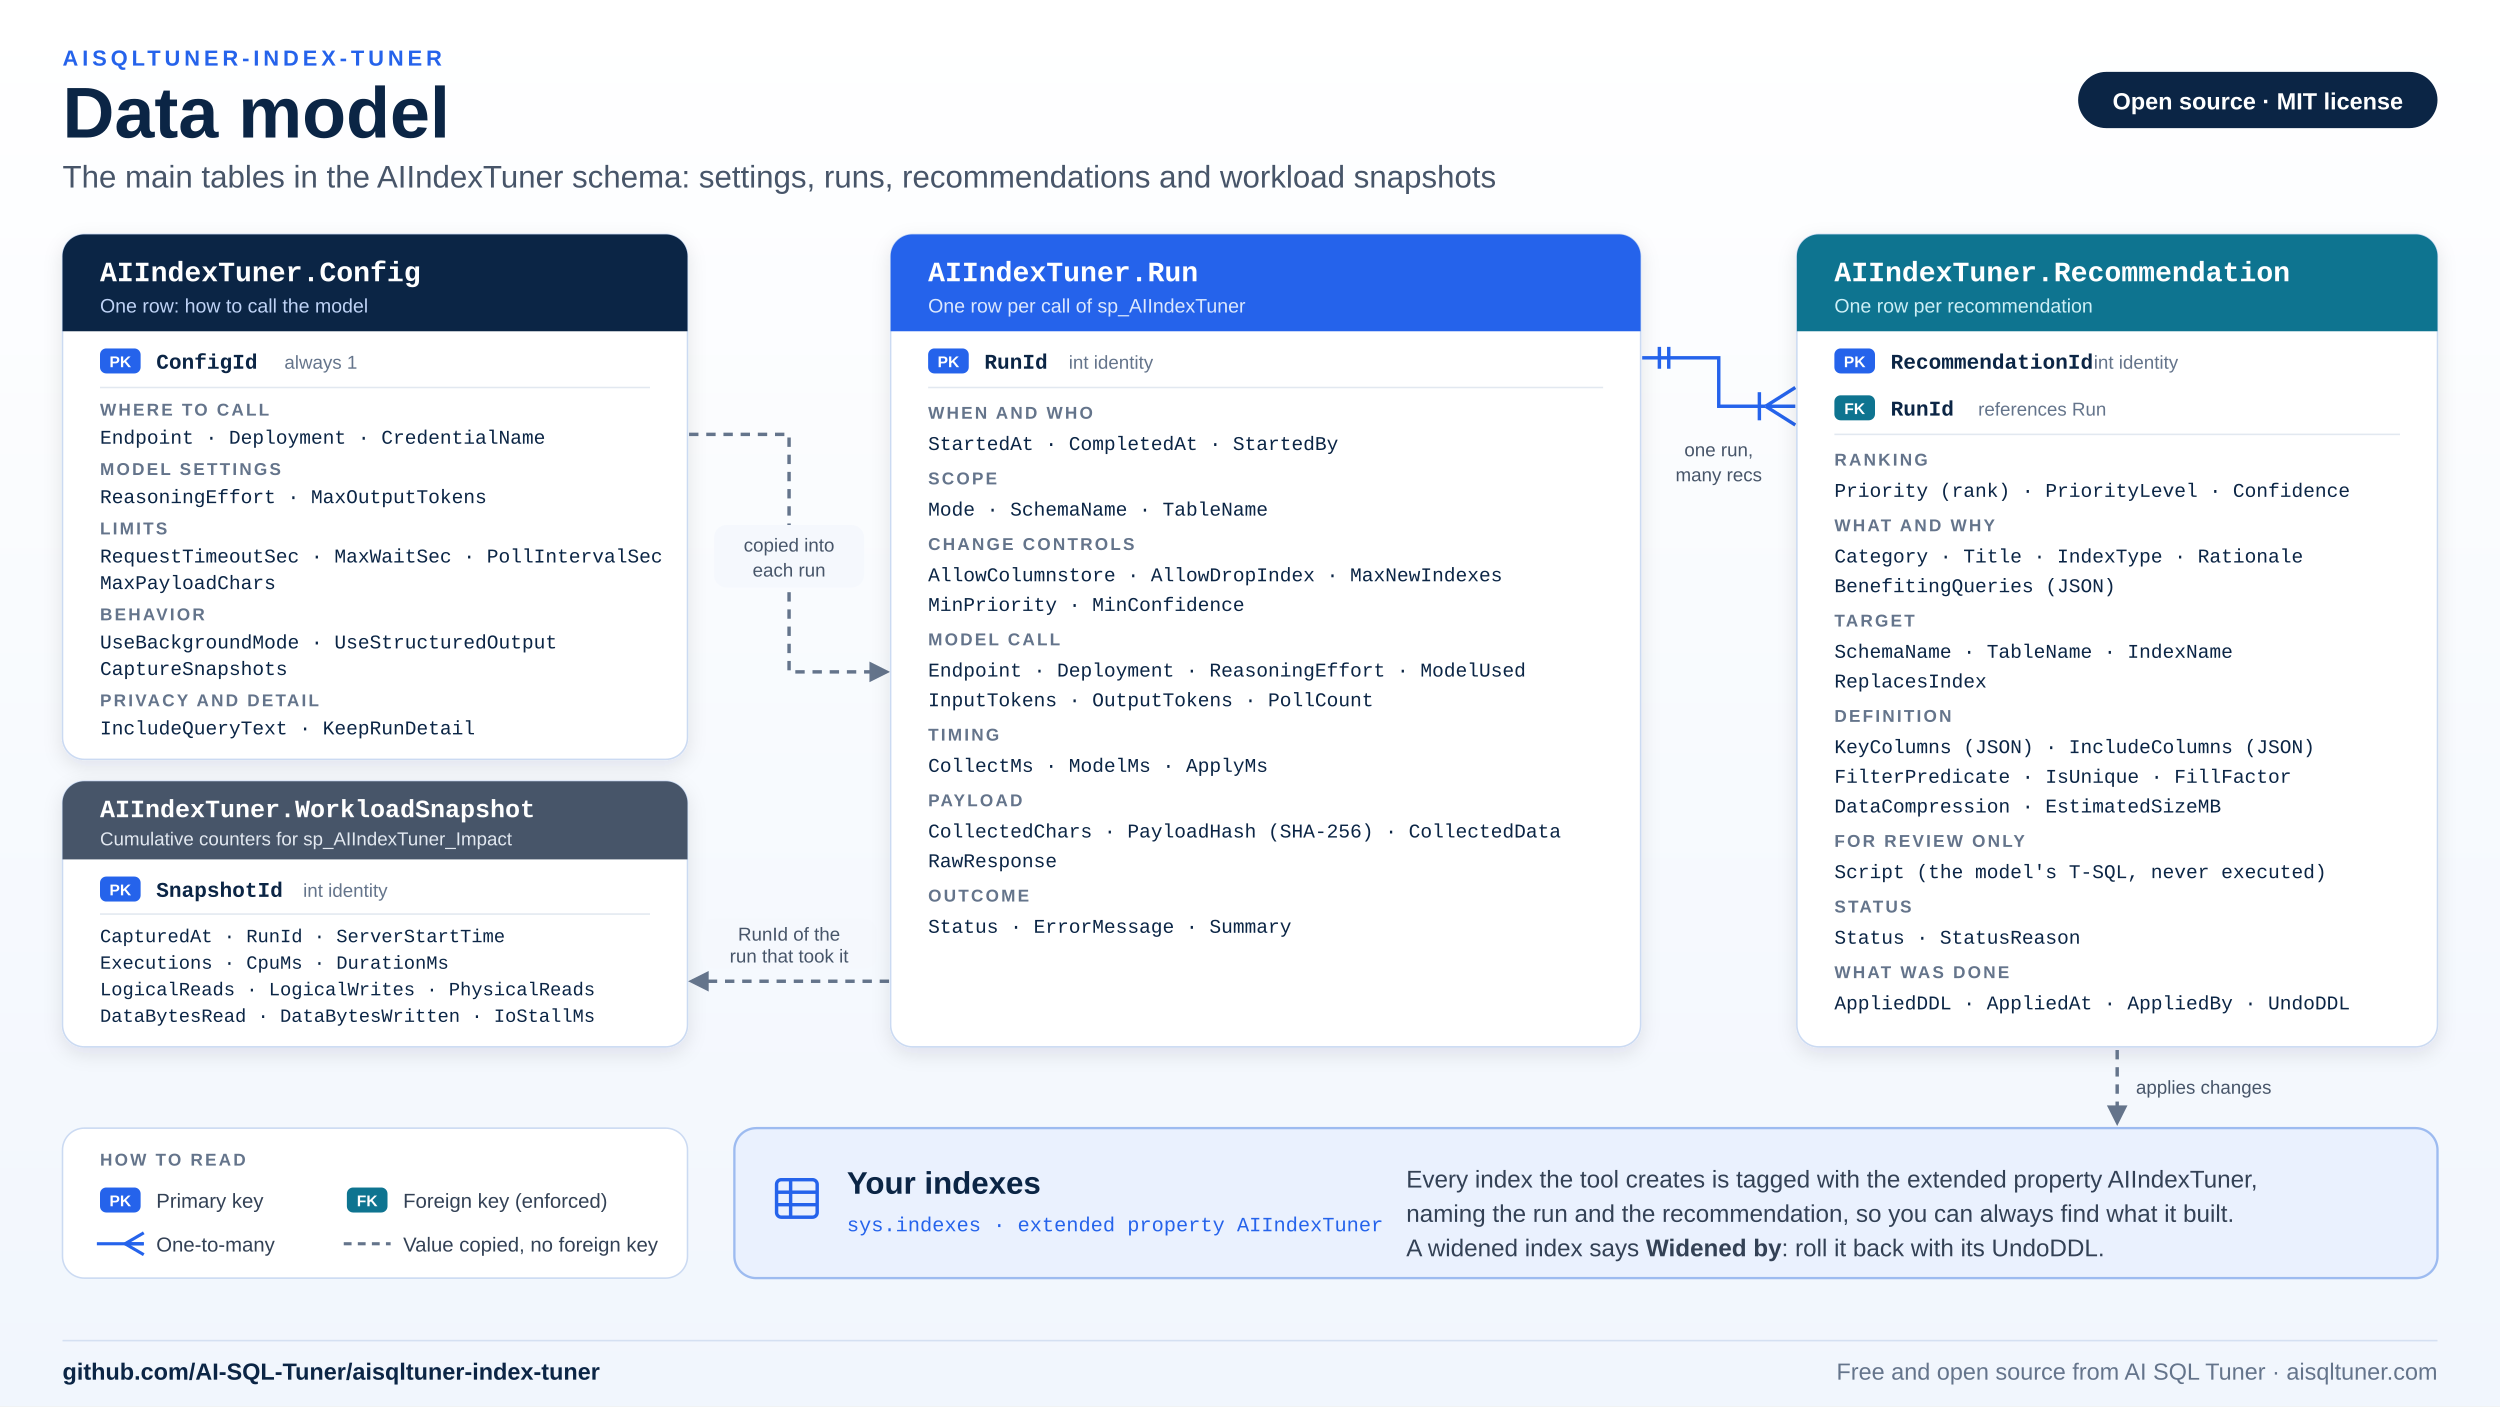
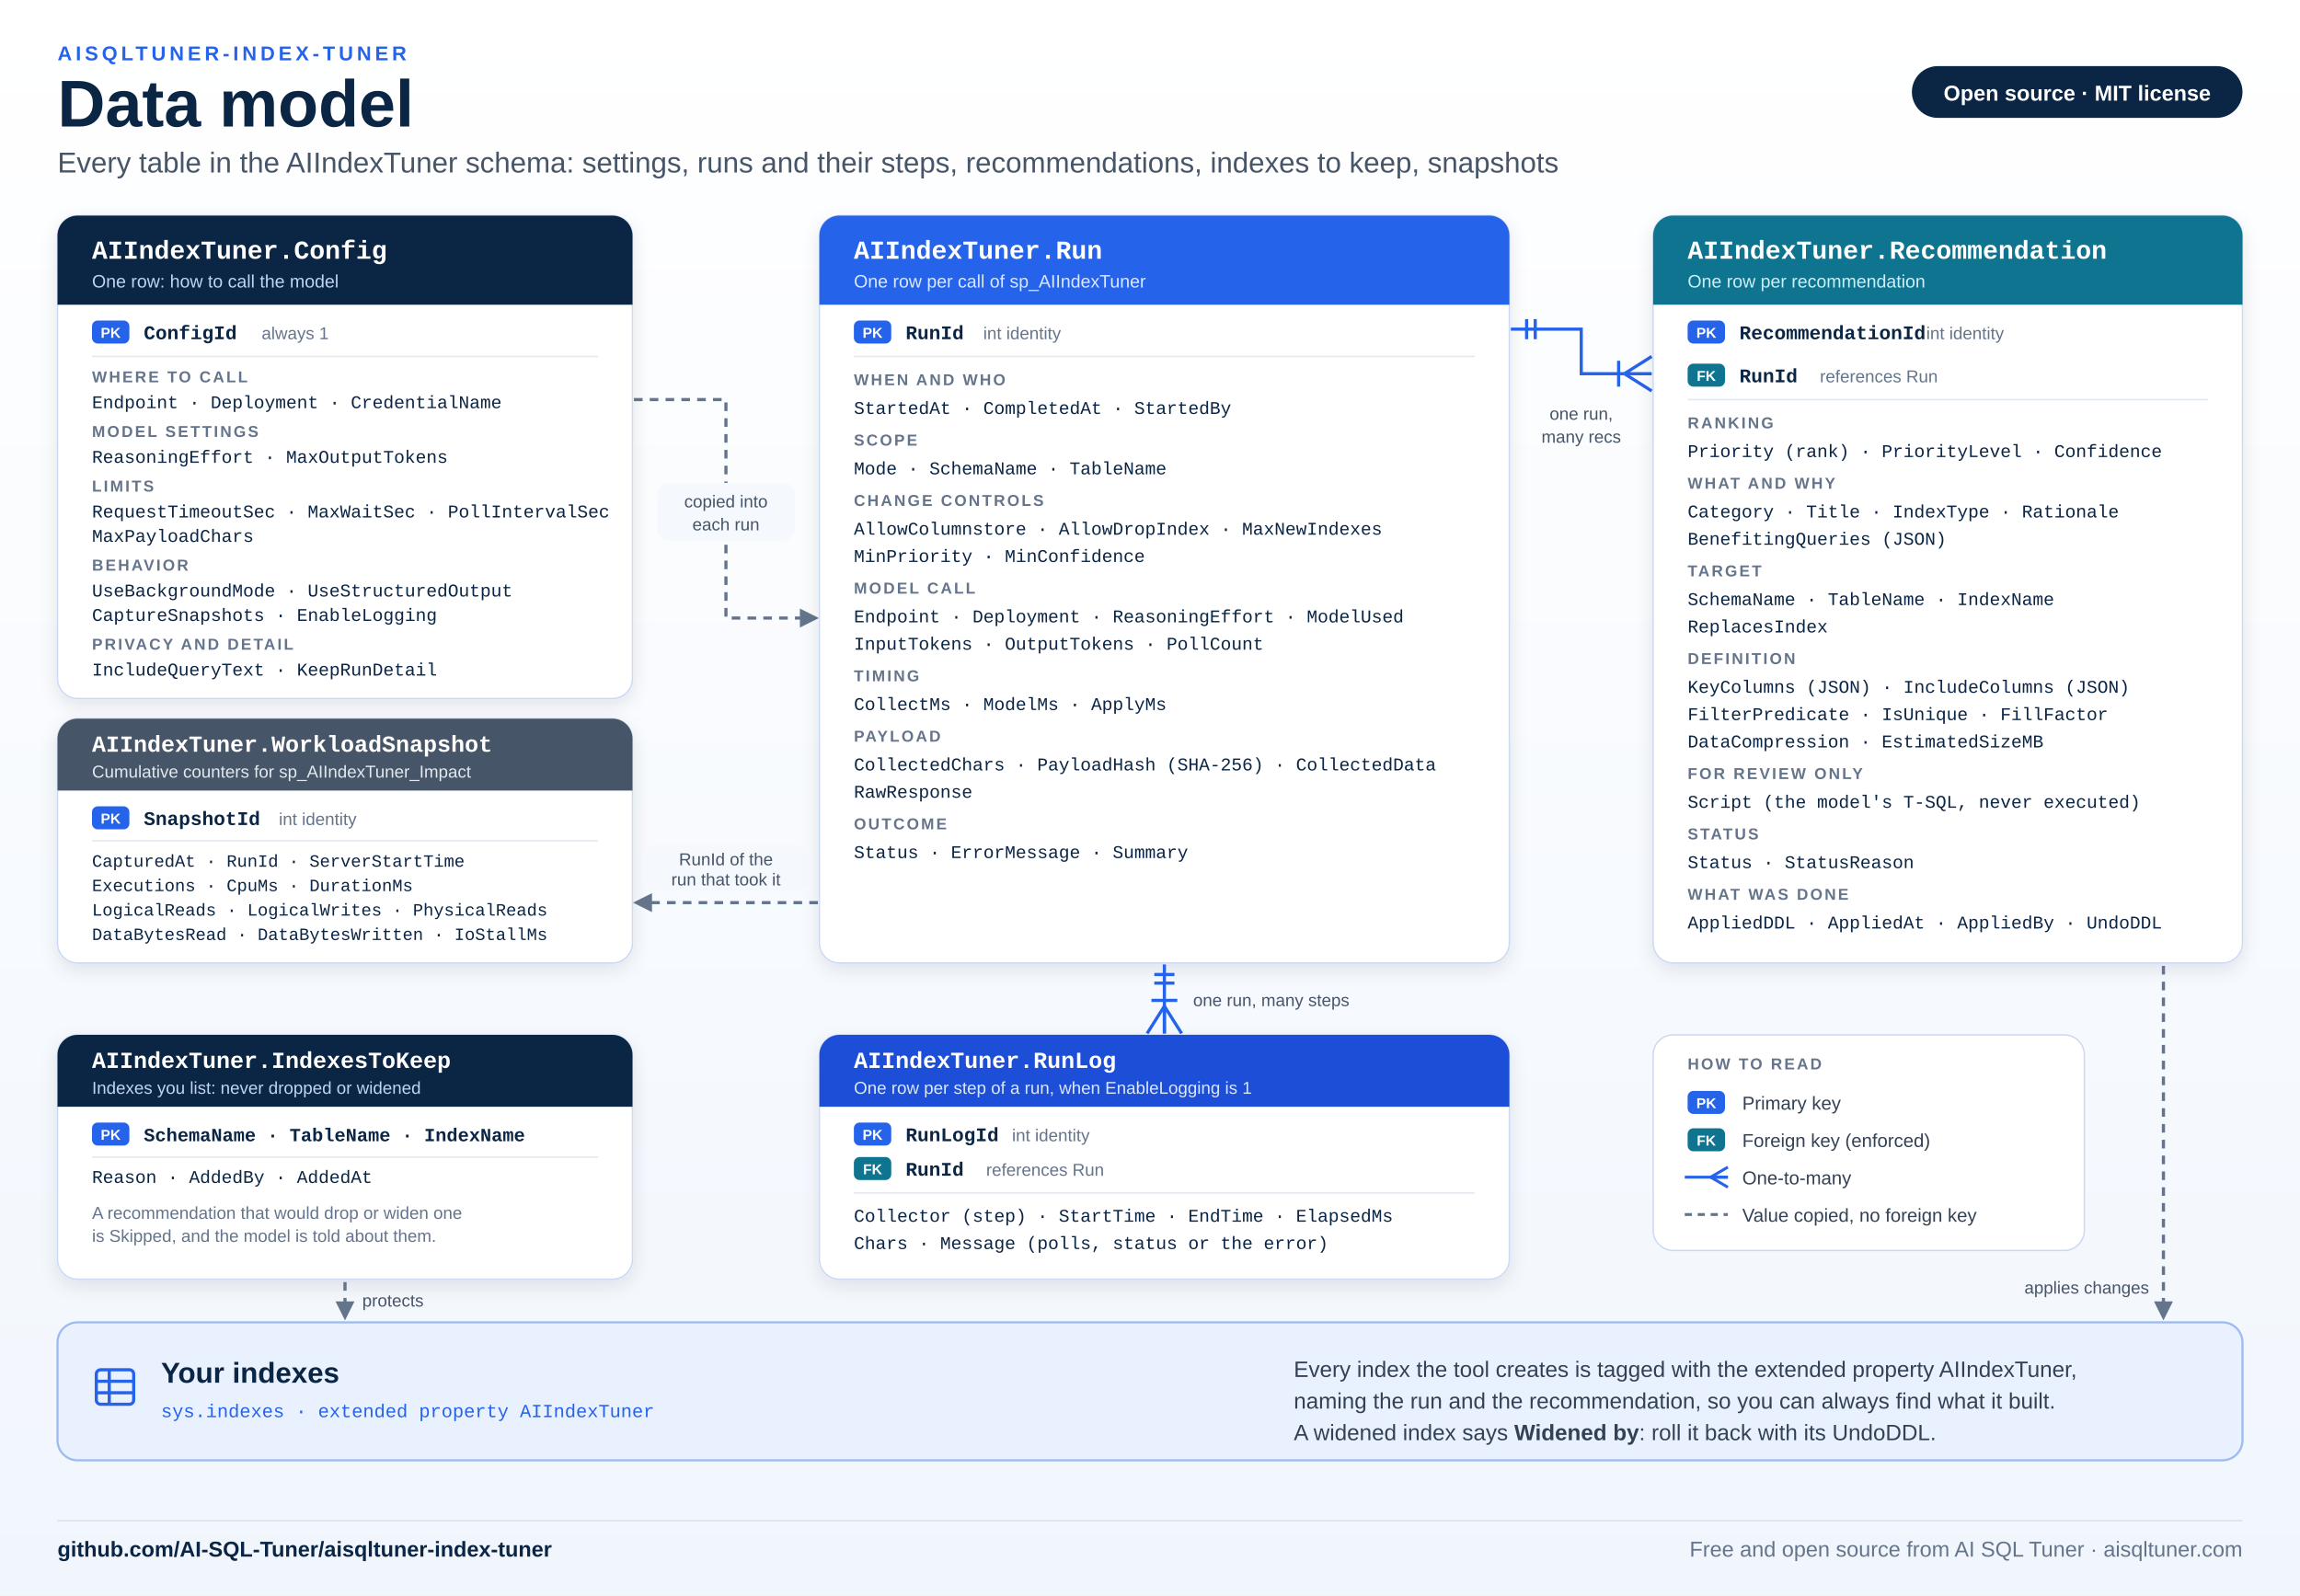
- <svg xmlns="http://www.w3.org/2000/svg" viewBox="0 0 1600 900" width="1600" height="900" font-family="'Segoe UI', -apple-system, 'Helvetica Neue', Arial, sans-serif" text-rendering="geometricPrecision">
+ <svg xmlns="http://www.w3.org/2000/svg" viewBox="0 0 1600 1110" width="1600" height="1110" font-family="'Segoe UI', -apple-system, 'Helvetica Neue', Arial, sans-serif" text-rendering="geometricPrecision">
  <defs>
    <linearGradient id="bg" x1="0" y1="0" x2="0" y2="1">
      <stop offset="0" stop-color="#FFFFFF" />
      <stop offset="1" stop-color="#F1F6FD" />
    </linearGradient>
    <filter id="sh" x="-10%" y="-10%" width="120%" height="130%">
      <feDropShadow dx="0" dy="4" stdDeviation="6" flood-color="#0B2545" flood-opacity="0.10" />
    </filter>
    <marker id="arGray" viewBox="0 0 10 10" refX="8" refY="5" markerWidth="6" markerHeight="6" orient="auto">
      <path d="M0 0L10 5L0 10z" fill="#64748B" />
    </marker>
  </defs>
-   <rect width="1600" height="900" fill="url(#bg)" />
+   <rect width="1600" height="1110" fill="url(#bg)" />
  <text x="40" y="42" font-size="14" font-weight="700" letter-spacing="2.5" fill="#2563EB">AISQLTUNER-INDEX-TUNER</text>
  <text x="40" y="88" font-size="46" font-weight="800" fill="#0B2545">Data model</text>
-   <text x="40" y="120" font-size="20" fill="#475569">The main tables in the AIIndexTuner schema: settings, runs, recommendations and workload snapshots</text>
+   <text x="40" y="120" font-size="20" fill="#475569">Every table in the AIIndexTuner schema: settings, runs and their steps, recommendations, indexes to keep, snapshots</text>
  <rect x="1330" y="46" width="230" height="36" rx="18" fill="#0B2545" />
  <text x="1445" y="70" font-size="15" font-weight="600" fill="#FFFFFF" text-anchor="middle">Open source · MIT license</text>
  <rect x="40" y="150" width="400" height="336" rx="14" fill="#FFFFFF" stroke="#CBDAF2" filter="url(#sh)" />
  <path d="M40 212V164a14 14 0 0 1 14-14h372a14 14 0 0 1 14 14v48z" fill="#0B2545" />
  <text x="64" y="180" font-family="Consolas, 'SFMono-Regular', Menlo, 'Courier New', monospace" font-size="18" font-weight="700" fill="#FFFFFF">AIIndexTuner.Config</text>
  <text x="64" y="200" font-size="12.5" fill="#BFD3F6">One row: how to call the model</text>
  <rect x="64" y="223" width="26" height="16" rx="4" fill="#2563EB" />
  <text x="77" y="235" font-size="10" font-weight="700" fill="#FFFFFF" text-anchor="middle">PK</text>
  <text x="100" y="236" font-family="Consolas, 'SFMono-Regular', Menlo, 'Courier New', monospace" font-size="13.5" font-weight="700" fill="#0B2545">ConfigId</text>
  <text x="182" y="236" font-size="12" fill="#64748B">always 1</text>
  <line x1="64" y1="248" x2="416" y2="248" stroke="#E2E8F0" />
  <g font-size="11" font-weight="700" letter-spacing="1.4" fill="#64748B">
    <text x="64" y="266">WHERE TO CALL</text>
    <text x="64" y="304">MODEL SETTINGS</text>
    <text x="64" y="342">LIMITS</text>
    <text x="64" y="397">BEHAVIOR</text>
    <text x="64" y="452">PRIVACY AND DETAIL</text>
  </g>
  <g font-family="Consolas, 'SFMono-Regular', Menlo, 'Courier New', monospace" font-size="12.5" fill="#0B2545">
    <text x="64" y="284">Endpoint · Deployment · CredentialName</text>
    <text x="64" y="322">ReasoningEffort · MaxOutputTokens</text>
    <text x="64" y="360">RequestTimeoutSec · MaxWaitSec · PollIntervalSec</text>
    <text x="64" y="377">MaxPayloadChars</text>
    <text x="64" y="415">UseBackgroundMode · UseStructuredOutput</text>
-     <text x="64" y="432">CaptureSnapshots</text>
+     <text x="64" y="432">CaptureSnapshots · EnableLogging</text>
    <text x="64" y="470">IncludeQueryText · KeepRunDetail</text>
  </g>
-   <rect x="40" y="722" width="400" height="96" rx="14" fill="#FFFFFF" stroke="#CBDAF2" />
-   <text x="64" y="746" font-size="11" font-weight="700" letter-spacing="1.4" fill="#64748B">HOW TO READ</text>
-   <rect x="64" y="760" width="26" height="16" rx="4" fill="#2563EB" />
-   <text x="77" y="772" font-size="10" font-weight="700" fill="#FFFFFF" text-anchor="middle">PK</text>
-   <text x="100" y="773" font-size="13" fill="#334155">Primary key</text>
-   <rect x="222" y="760" width="26" height="16" rx="4" fill="#0E7490" />
-   <text x="235" y="772" font-size="10" font-weight="700" fill="#FFFFFF" text-anchor="middle">FK</text>
-   <text x="258" y="773" font-size="13" fill="#334155">Foreign key (enforced)</text>
-   <g stroke="#2563EB" stroke-width="2" fill="none">
-     <line x1="62" y1="796" x2="92" y2="796" />
-     <path d="M80 796l12-7M80 796l12 0M80 796l12 7" />
-   </g>
-   <text x="100" y="801" font-size="13" fill="#334155">One-to-many</text>
-   <line x1="220" y1="796" x2="250" y2="796" stroke="#64748B" stroke-width="2" stroke-dasharray="5 4" />
-   <text x="258" y="801" font-size="13" fill="#334155">Value copied, no foreign key</text>
  <rect x="40" y="500" width="400" height="170" rx="14" fill="#FFFFFF" stroke="#CBDAF2" filter="url(#sh)" />
  <path d="M40 550V514a14 14 0 0 1 14-14h372a14 14 0 0 1 14 14v36z" fill="#475569" />
  <text x="64" y="523" font-family="Consolas, 'SFMono-Regular', Menlo, 'Courier New', monospace" font-size="16" font-weight="700" fill="#FFFFFF">AIIndexTuner.WorkloadSnapshot</text>
  <text x="64" y="541" font-size="12" fill="#E2E8F0">Cumulative counters for sp_AIIndexTuner_Impact</text>
  <rect x="64" y="561" width="26" height="16" rx="4" fill="#2563EB" />
  <text x="77" y="573" font-size="10" font-weight="700" fill="#FFFFFF" text-anchor="middle">PK</text>
  <text x="100" y="574" font-family="Consolas, 'SFMono-Regular', Menlo, 'Courier New', monospace" font-size="13.5" font-weight="700" fill="#0B2545">SnapshotId</text>
  <text x="194" y="574" font-size="12" fill="#64748B">int identity</text>
  <line x1="64" y1="585" x2="416" y2="585" stroke="#E2E8F0" />
  <g font-family="Consolas, 'SFMono-Regular', Menlo, 'Courier New', monospace" font-size="12" fill="#0B2545">
    <text x="64" y="603">CapturedAt · RunId · ServerStartTime</text>
    <text x="64" y="620">Executions · CpuMs · DurationMs</text>
    <text x="64" y="637">LogicalReads · LogicalWrites · PhysicalReads</text>
    <text x="64" y="654">DataBytesRead · DataBytesWritten · IoStallMs</text>
  </g>
  <path d="M569 628H443" fill="none" stroke="#64748B" stroke-width="2.2" stroke-dasharray="6 5" marker-end="url(#arGray)" />
  <rect x="449" y="588" width="112" height="32" rx="8" fill="#F5F8FD" />
  <text x="505" y="602" font-size="12" fill="#475569" text-anchor="middle">RunId of the</text>
  <text x="505" y="616" font-size="12" fill="#475569" text-anchor="middle">run that took it</text>
  <path d="M441 278H505V430H567" fill="none" stroke="#64748B" stroke-width="2.2" stroke-dasharray="6 5" marker-end="url(#arGray)" />
  <rect x="457" y="336" width="96" height="40" rx="8" fill="#F5F8FD" />
  <text x="505" y="353" font-size="12" fill="#475569" text-anchor="middle">copied into</text>
  <text x="505" y="369" font-size="12" fill="#475569" text-anchor="middle">each run</text>
  <rect x="570" y="150" width="480" height="520" rx="14" fill="#FFFFFF" stroke="#CBDAF2" filter="url(#sh)" />
  <path d="M570 212V164a14 14 0 0 1 14-14h452a14 14 0 0 1 14 14v48z" fill="#2563EB" />
  <text x="594" y="180" font-family="Consolas, 'SFMono-Regular', Menlo, 'Courier New', monospace" font-size="18" font-weight="700" fill="#FFFFFF">AIIndexTuner.Run</text>
  <text x="594" y="200" font-size="12.5" fill="#DCE8FD">One row per call of sp_AIIndexTuner</text>
  <rect x="594" y="223" width="26" height="16" rx="4" fill="#2563EB" />
  <text x="607" y="235" font-size="10" font-weight="700" fill="#FFFFFF" text-anchor="middle">PK</text>
  <text x="630" y="236" font-family="Consolas, 'SFMono-Regular', Menlo, 'Courier New', monospace" font-size="13.5" font-weight="700" fill="#0B2545">RunId</text>
  <text x="684" y="236" font-size="12" fill="#64748B">int identity</text>
  <line x1="594" y1="248" x2="1026" y2="248" stroke="#E2E8F0" />
  <g font-size="11" font-weight="700" letter-spacing="1.4" fill="#64748B">
    <text x="594" y="268">WHEN AND WHO</text>
    <text x="594" y="310">SCOPE</text>
    <text x="594" y="352">CHANGE CONTROLS</text>
    <text x="594" y="413">MODEL CALL</text>
    <text x="594" y="474">TIMING</text>
    <text x="594" y="516">PAYLOAD</text>
    <text x="594" y="577">OUTCOME</text>
  </g>
  <g font-family="Consolas, 'SFMono-Regular', Menlo, 'Courier New', monospace" font-size="12.5" fill="#0B2545">
    <text x="594" y="288">StartedAt · CompletedAt · StartedBy</text>
    <text x="594" y="330">Mode · SchemaName · TableName</text>
    <text x="594" y="372">AllowColumnstore · AllowDropIndex · MaxNewIndexes</text>
    <text x="594" y="391">MinPriority · MinConfidence</text>
    <text x="594" y="433">Endpoint · Deployment · ReasoningEffort · ModelUsed</text>
    <text x="594" y="452">InputTokens · OutputTokens · PollCount</text>
    <text x="594" y="494">CollectMs · ModelMs · ApplyMs</text>
    <text x="594" y="536">CollectedChars · PayloadHash (SHA-256) · CollectedData</text>
    <text x="594" y="555">RawResponse</text>
    <text x="594" y="597">Status · ErrorMessage · Summary</text>
  </g>
  <path d="M1051 229H1100V260H1130" fill="none" stroke="#2563EB" stroke-width="2.2" />
  <g stroke="#2563EB" stroke-width="2.2" fill="none">
    <line x1="1062" y1="222" x2="1062" y2="236" />
    <line x1="1068" y1="222" x2="1068" y2="236" />
    <path d="M1130 260L1149 248M1130 260L1149 260M1130 260L1149 272" />
    <line x1="1126" y1="251" x2="1126" y2="269" />
  </g>
  <text x="1100" y="292" font-size="12" fill="#475569" text-anchor="middle">one run,</text>
  <text x="1100" y="308" font-size="12" fill="#475569" text-anchor="middle">many recs</text>
  <rect x="1150" y="150" width="410" height="520" rx="14" fill="#FFFFFF" stroke="#CBDAF2" filter="url(#sh)" />
  <path d="M1150 212V164a14 14 0 0 1 14-14h382a14 14 0 0 1 14 14v48z" fill="#0E7490" />
  <text x="1174" y="180" font-family="Consolas, 'SFMono-Regular', Menlo, 'Courier New', monospace" font-size="18" font-weight="700" fill="#FFFFFF">AIIndexTuner.Recommendation</text>
  <text x="1174" y="200" font-size="12.5" fill="#CDEFF6">One row per recommendation</text>
  <rect x="1174" y="223" width="26" height="16" rx="4" fill="#2563EB" />
  <text x="1187" y="235" font-size="10" font-weight="700" fill="#FFFFFF" text-anchor="middle">PK</text>
  <text x="1210" y="236" font-family="Consolas, 'SFMono-Regular', Menlo, 'Courier New', monospace" font-size="13.5" font-weight="700" fill="#0B2545">RecommendationId</text>
  <text x="1340" y="236" font-size="12" fill="#64748B">int identity</text>
  <rect x="1174" y="253" width="26" height="16" rx="4" fill="#0E7490" />
  <text x="1187" y="265" font-size="10" font-weight="700" fill="#FFFFFF" text-anchor="middle">FK</text>
  <text x="1210" y="266" font-family="Consolas, 'SFMono-Regular', Menlo, 'Courier New', monospace" font-size="13.5" font-weight="700" fill="#0B2545">RunId</text>
  <text x="1266" y="266" font-size="12" fill="#64748B">references Run</text>
  <line x1="1174" y1="278" x2="1536" y2="278" stroke="#E2E8F0" />
  <g font-size="11" font-weight="700" letter-spacing="1.4" fill="#64748B">
    <text x="1174" y="298">RANKING</text>
    <text x="1174" y="340">WHAT AND WHY</text>
    <text x="1174" y="401">TARGET</text>
    <text x="1174" y="462">DEFINITION</text>
    <text x="1174" y="542">FOR REVIEW ONLY</text>
    <text x="1174" y="584">STATUS</text>
    <text x="1174" y="626">WHAT WAS DONE</text>
  </g>
  <g font-family="Consolas, 'SFMono-Regular', Menlo, 'Courier New', monospace" font-size="12.5" fill="#0B2545">
    <text x="1174" y="318">Priority (rank) · PriorityLevel · Confidence</text>
    <text x="1174" y="360">Category · Title · IndexType · Rationale</text>
    <text x="1174" y="379">BenefitingQueries (JSON)</text>
    <text x="1174" y="421">SchemaName · TableName · IndexName</text>
    <text x="1174" y="440">ReplacesIndex</text>
    <text x="1174" y="482">KeyColumns (JSON) · IncludeColumns (JSON)</text>
    <text x="1174" y="501">FilterPredicate · IsUnique · FillFactor</text>
    <text x="1174" y="520">DataCompression · EstimatedSizeMB</text>
    <text x="1174" y="562">Script (the model's T-SQL, never executed)</text>
    <text x="1174" y="604">Status · StatusReason</text>
    <text x="1174" y="646">AppliedDDL · AppliedAt · AppliedBy · UndoDDL</text>
  </g>
-   <line x1="1355" y1="672" x2="1355" y2="718" stroke="#64748B" stroke-width="2.2" stroke-dasharray="6 5" marker-end="url(#arGray)" />
-   <text x="1367" y="700" font-size="12" fill="#475569">applies changes</text>
-   <rect x="470" y="722" width="1090" height="96" rx="14" fill="#EAF1FE" stroke="#9DBBF0" stroke-width="1.5" />
-   <g transform="translate(496 752)" fill="none" stroke="#2563EB" stroke-width="2.2" stroke-linejoin="round">
+   <line x1="1505" y1="672" x2="1505" y2="916" stroke="#64748B" stroke-width="2.2" stroke-dasharray="6 5" marker-end="url(#arGray)" />
+   <text x="1495" y="900" font-size="12" fill="#475569" text-anchor="end">applies changes</text>
+   <rect x="40" y="920" width="1520" height="96" rx="14" fill="#EAF1FE" stroke="#9DBBF0" stroke-width="1.5" />
+   <g transform="translate(66 950)" fill="none" stroke="#2563EB" stroke-width="2.2" stroke-linejoin="round">
    <rect x="1" y="3" width="26" height="24" rx="3" />
    <path d="M1 11h26M1 19h26M10 3v24" />
  </g>
-   <text x="542" y="764" font-size="20" font-weight="700" fill="#0B2545">Your indexes</text>
-   <text x="542" y="788" font-family="Consolas, 'SFMono-Regular', Menlo, 'Courier New', monospace" font-size="13" fill="#2563EB">sys.indexes · extended property AIIndexTuner</text>
-   <text x="900" y="760" font-size="15.5" fill="#334155">Every index the tool creates is tagged with the extended property AIIndexTuner,</text>
-   <text x="900" y="782" font-size="15.5" fill="#334155">naming the run and the recommendation, so you can always find what it built.</text>
-   <text x="900" y="804" font-size="15.5" fill="#334155">A widened index says <tspan font-weight="700">Widened by</tspan>: roll it back with its UndoDDL.</text>
-   <line x1="40" y1="858" x2="1560" y2="858" stroke="#D5E0F2" />
-   <text x="40" y="883" font-size="15" font-weight="600" fill="#0B2545">github.com/AI-SQL-Tuner/aisqltuner-index-tuner</text>
-   <text x="1560" y="883" font-size="15" fill="#64748B" text-anchor="end">Free and open source from AI SQL Tuner · aisqltuner.com</text>
+   <text x="112" y="962" font-size="20" font-weight="700" fill="#0B2545">Your indexes</text>
+   <text x="112" y="986" font-family="Consolas, 'SFMono-Regular', Menlo, 'Courier New', monospace" font-size="13" fill="#2563EB">sys.indexes · extended property AIIndexTuner</text>
+   <text x="900" y="958" font-size="15.5" fill="#334155">Every index the tool creates is tagged with the extended property AIIndexTuner,</text>
+   <text x="900" y="980" font-size="15.5" fill="#334155">naming the run and the recommendation, so you can always find what it built.</text>
+   <text x="900" y="1002" font-size="15.5" fill="#334155">A widened index says <tspan font-weight="700">Widened by</tspan>: roll it back with its UndoDDL.</text>
+   <rect x="40" y="720" width="400" height="170" rx="14" fill="#FFFFFF" stroke="#CBDAF2" filter="url(#sh)" />
+   <path d="M40 770V734a14 14 0 0 1 14-14h372a14 14 0 0 1 14 14v36z" fill="#0B2545" />
+   <text x="64" y="743" font-family="Consolas, 'SFMono-Regular', Menlo, 'Courier New', monospace" font-size="16" font-weight="700" fill="#FFFFFF">AIIndexTuner.IndexesToKeep</text>
+   <text x="64" y="761" font-size="12" fill="#BFD3F6">Indexes you list: never dropped or widened</text>
+   <rect x="64" y="781" width="26" height="16" rx="4" fill="#2563EB" />
+   <text x="77" y="793" font-size="10" font-weight="700" fill="#FFFFFF" text-anchor="middle">PK</text>
+   <text x="100" y="794" font-family="Consolas, 'SFMono-Regular', Menlo, 'Courier New', monospace" font-size="13" font-weight="700" fill="#0B2545">SchemaName · TableName · IndexName</text>
+   <line x1="64" y1="805" x2="416" y2="805" stroke="#E2E8F0" />
+   <text x="64" y="823" font-family="Consolas, 'SFMono-Regular', Menlo, 'Courier New', monospace" font-size="12.5" fill="#0B2545">Reason · AddedBy · AddedAt</text>
+   <text x="64" y="848" font-size="12" fill="#64748B">A recommendation that would drop or widen one</text>
+   <text x="64" y="864" font-size="12" fill="#64748B">is Skipped, and the model is told about them.</text>
+   <line x1="240" y1="892" x2="240" y2="916" stroke="#64748B" stroke-width="2.2" stroke-dasharray="6 5" marker-end="url(#arGray)" />
+   <text x="252" y="909" font-size="12" fill="#475569">protects</text>
+   <g stroke="#2563EB" stroke-width="2.2" fill="none">
+     <line x1="810" y1="671" x2="810" y2="719" />
+     <line x1="803" y1="678" x2="817" y2="678" />
+     <line x1="803" y1="684" x2="817" y2="684" />
+     <line x1="801" y1="696" x2="819" y2="696" />
+     <path d="M810 700L798 719M810 700L810 719M810 700L822 719" />
+   </g>
+   <text x="830" y="700" font-size="12" fill="#475569">one run, many steps</text>
+   <rect x="570" y="720" width="480" height="170" rx="14" fill="#FFFFFF" stroke="#CBDAF2" filter="url(#sh)" />
+   <path d="M570 770V734a14 14 0 0 1 14-14h452a14 14 0 0 1 14 14v36z" fill="#1D4ED8" />
+   <text x="594" y="743" font-family="Consolas, 'SFMono-Regular', Menlo, 'Courier New', monospace" font-size="16" font-weight="700" fill="#FFFFFF">AIIndexTuner.RunLog</text>
+   <text x="594" y="761" font-size="12" fill="#DCE8FD">One row per step of a run, when EnableLogging is 1</text>
+   <rect x="594" y="781" width="26" height="16" rx="4" fill="#2563EB" />
+   <text x="607" y="793" font-size="10" font-weight="700" fill="#FFFFFF" text-anchor="middle">PK</text>
+   <text x="630" y="794" font-family="Consolas, 'SFMono-Regular', Menlo, 'Courier New', monospace" font-size="13.5" font-weight="700" fill="#0B2545">RunLogId</text>
+   <text x="704" y="794" font-size="12" fill="#64748B">int identity</text>
+   <rect x="594" y="805" width="26" height="16" rx="4" fill="#0E7490" />
+   <text x="607" y="817" font-size="10" font-weight="700" fill="#FFFFFF" text-anchor="middle">FK</text>
+   <text x="630" y="818" font-family="Consolas, 'SFMono-Regular', Menlo, 'Courier New', monospace" font-size="13.5" font-weight="700" fill="#0B2545">RunId</text>
+   <text x="686" y="818" font-size="12" fill="#64748B">references Run</text>
+   <line x1="594" y1="830" x2="1026" y2="830" stroke="#E2E8F0" />
+   <g font-family="Consolas, 'SFMono-Regular', Menlo, 'Courier New', monospace" font-size="12.5" fill="#0B2545">
+     <text x="594" y="850">Collector (step) · StartTime · EndTime · ElapsedMs</text>
+     <text x="594" y="869">Chars · Message (polls, status or the error)</text>
+   </g>
+   <rect x="1150" y="720" width="300" height="150" rx="14" fill="#FFFFFF" stroke="#CBDAF2" />
+   <text x="1174" y="744" font-size="11" font-weight="700" letter-spacing="1.4" fill="#64748B">HOW TO READ</text>
+   <rect x="1174" y="759" width="26" height="16" rx="4" fill="#2563EB" />
+   <text x="1187" y="771" font-size="10" font-weight="700" fill="#FFFFFF" text-anchor="middle">PK</text>
+   <text x="1212" y="772" font-size="13" fill="#334155">Primary key</text>
+   <rect x="1174" y="785" width="26" height="16" rx="4" fill="#0E7490" />
+   <text x="1187" y="797" font-size="10" font-weight="700" fill="#FFFFFF" text-anchor="middle">FK</text>
+   <text x="1212" y="798" font-size="13" fill="#334155">Foreign key (enforced)</text>
+   <g stroke="#2563EB" stroke-width="2" fill="none">
+     <line x1="1172" y1="819" x2="1202" y2="819" />
+     <path d="M1190 819l12-7M1190 819l12 0M1190 819l12 7" />
+   </g>
+   <text x="1212" y="824" font-size="13" fill="#334155">One-to-many</text>
+   <line x1="1172" y1="845" x2="1202" y2="845" stroke="#64748B" stroke-width="2" stroke-dasharray="5 4" />
+   <text x="1212" y="850" font-size="13" fill="#334155">Value copied, no foreign key</text>
+   <line x1="40" y1="1058" x2="1560" y2="1058" stroke="#D5E0F2" />
+   <text x="40" y="1083" font-size="15" font-weight="600" fill="#0B2545">github.com/AI-SQL-Tuner/aisqltuner-index-tuner</text>
+   <text x="1560" y="1083" font-size="15" fill="#64748B" text-anchor="end">Free and open source from AI SQL Tuner · aisqltuner.com</text>
</svg>
